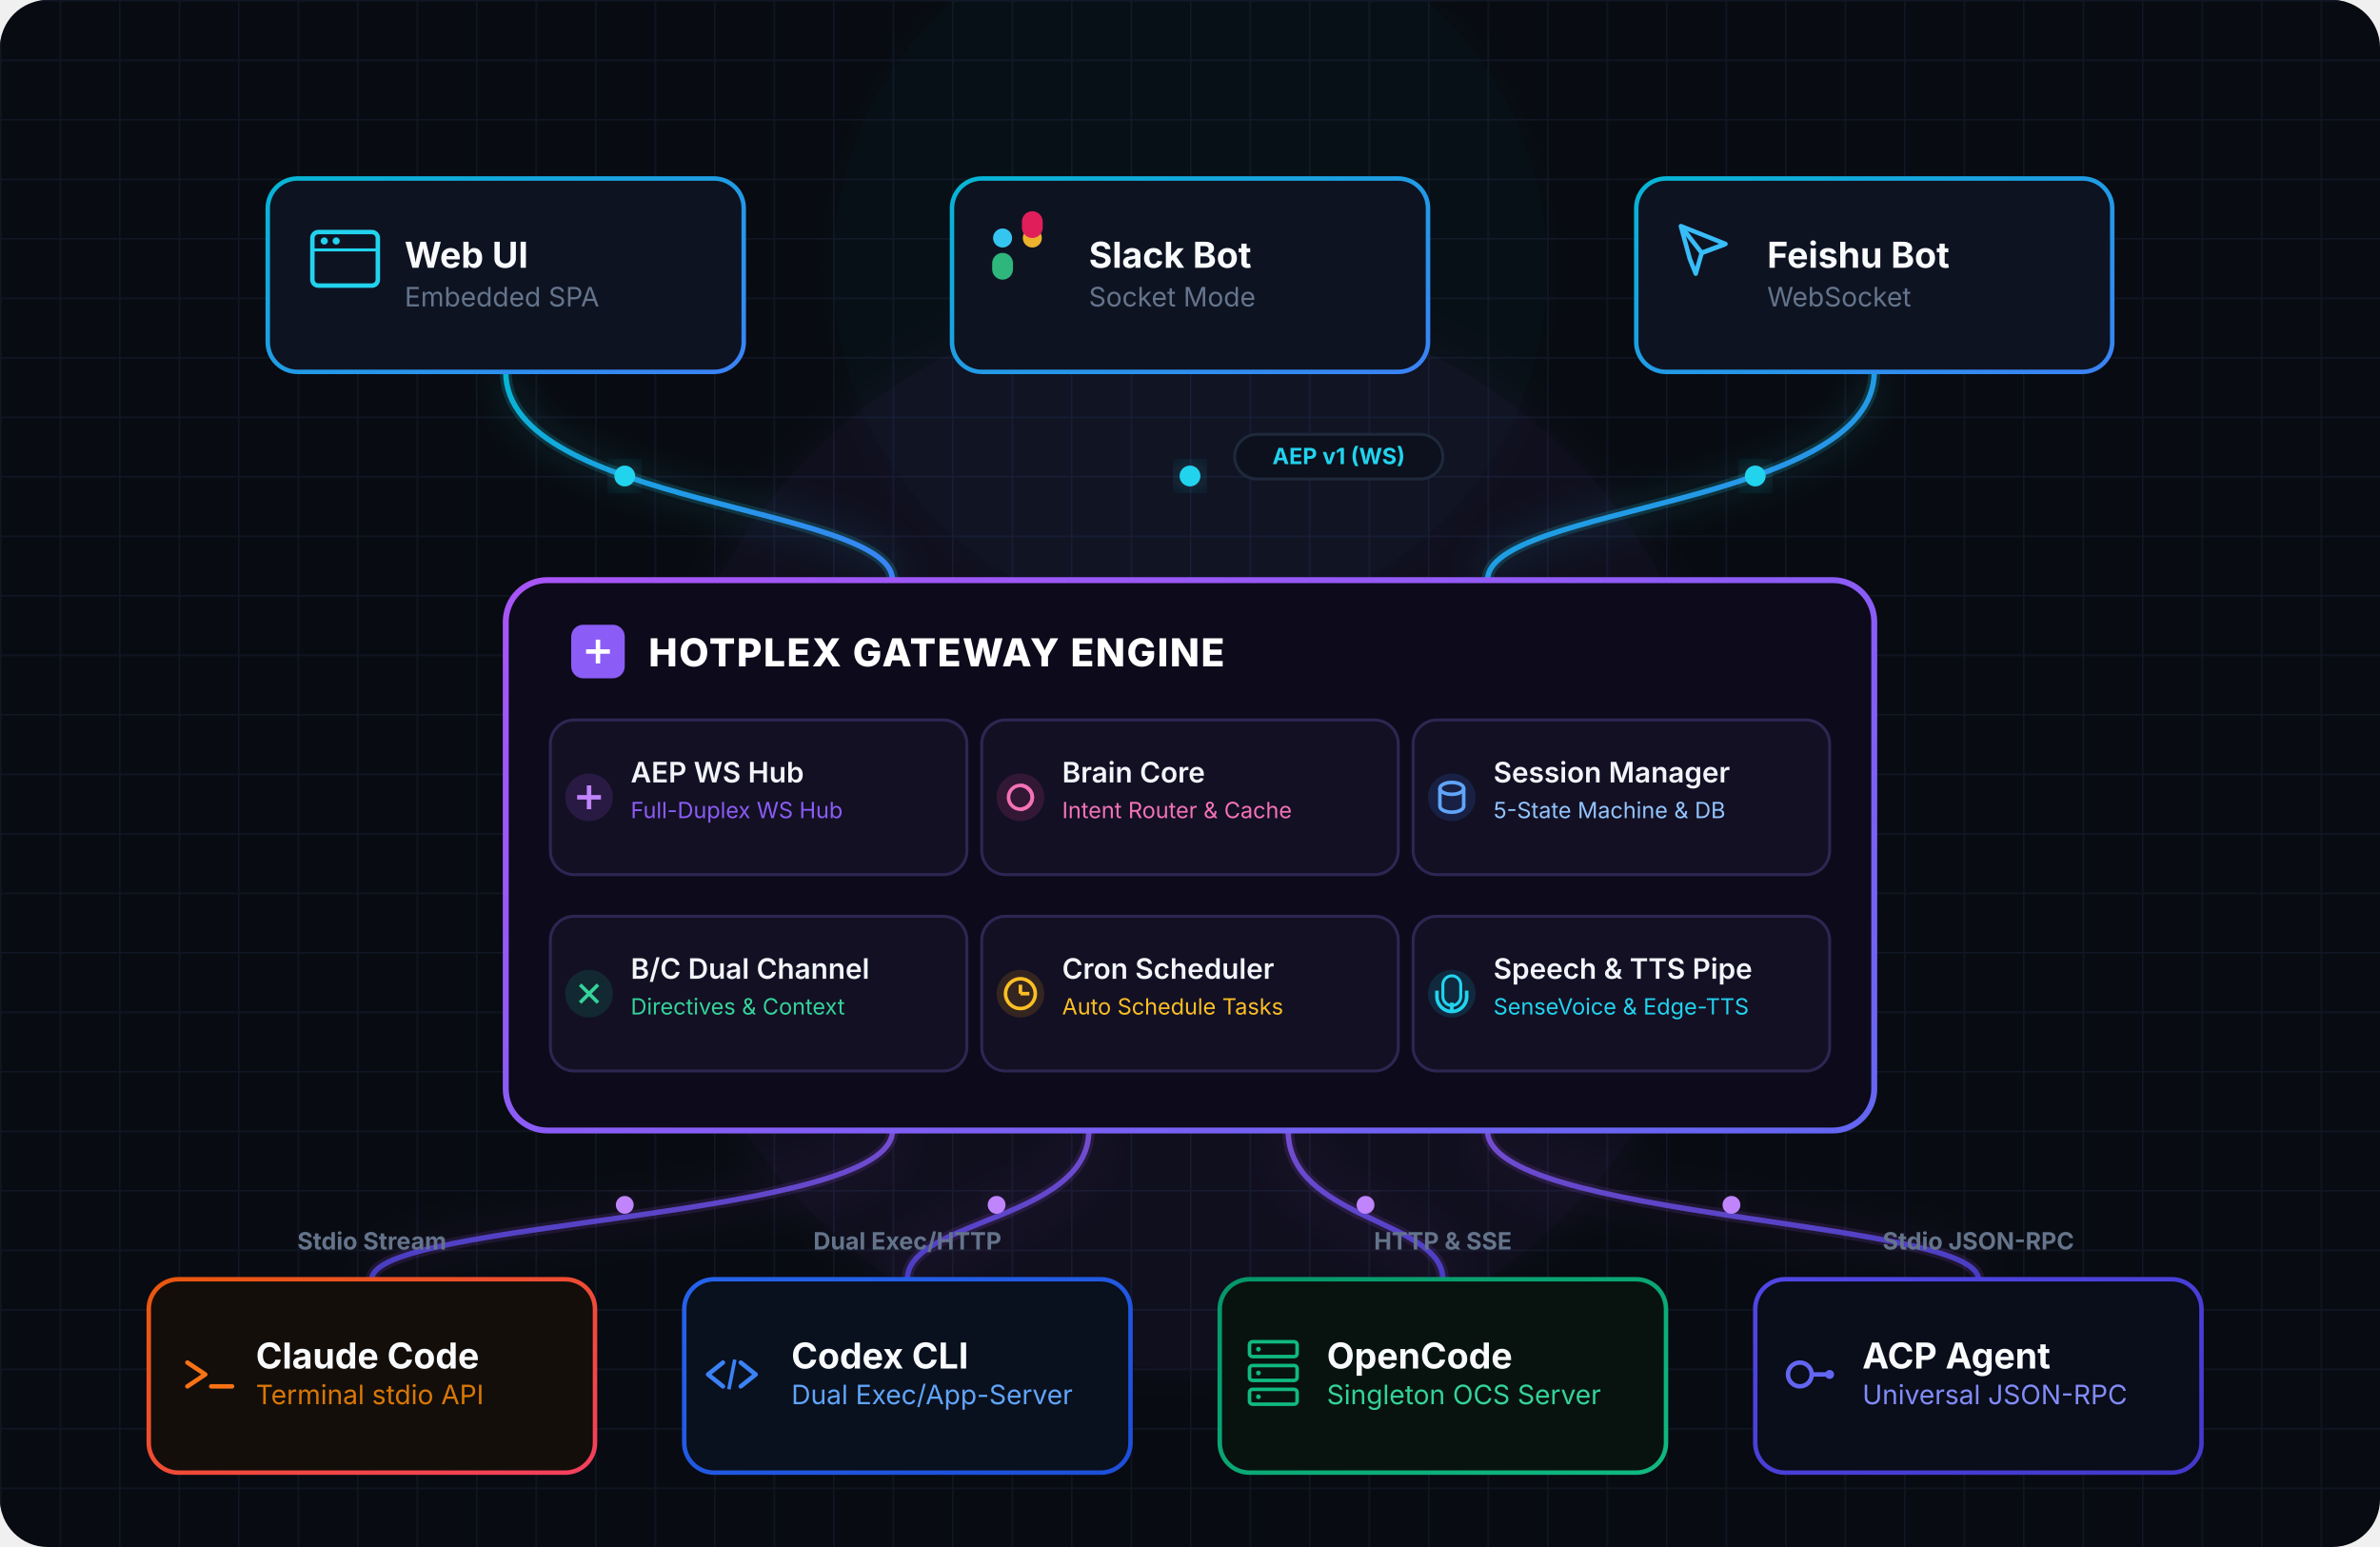
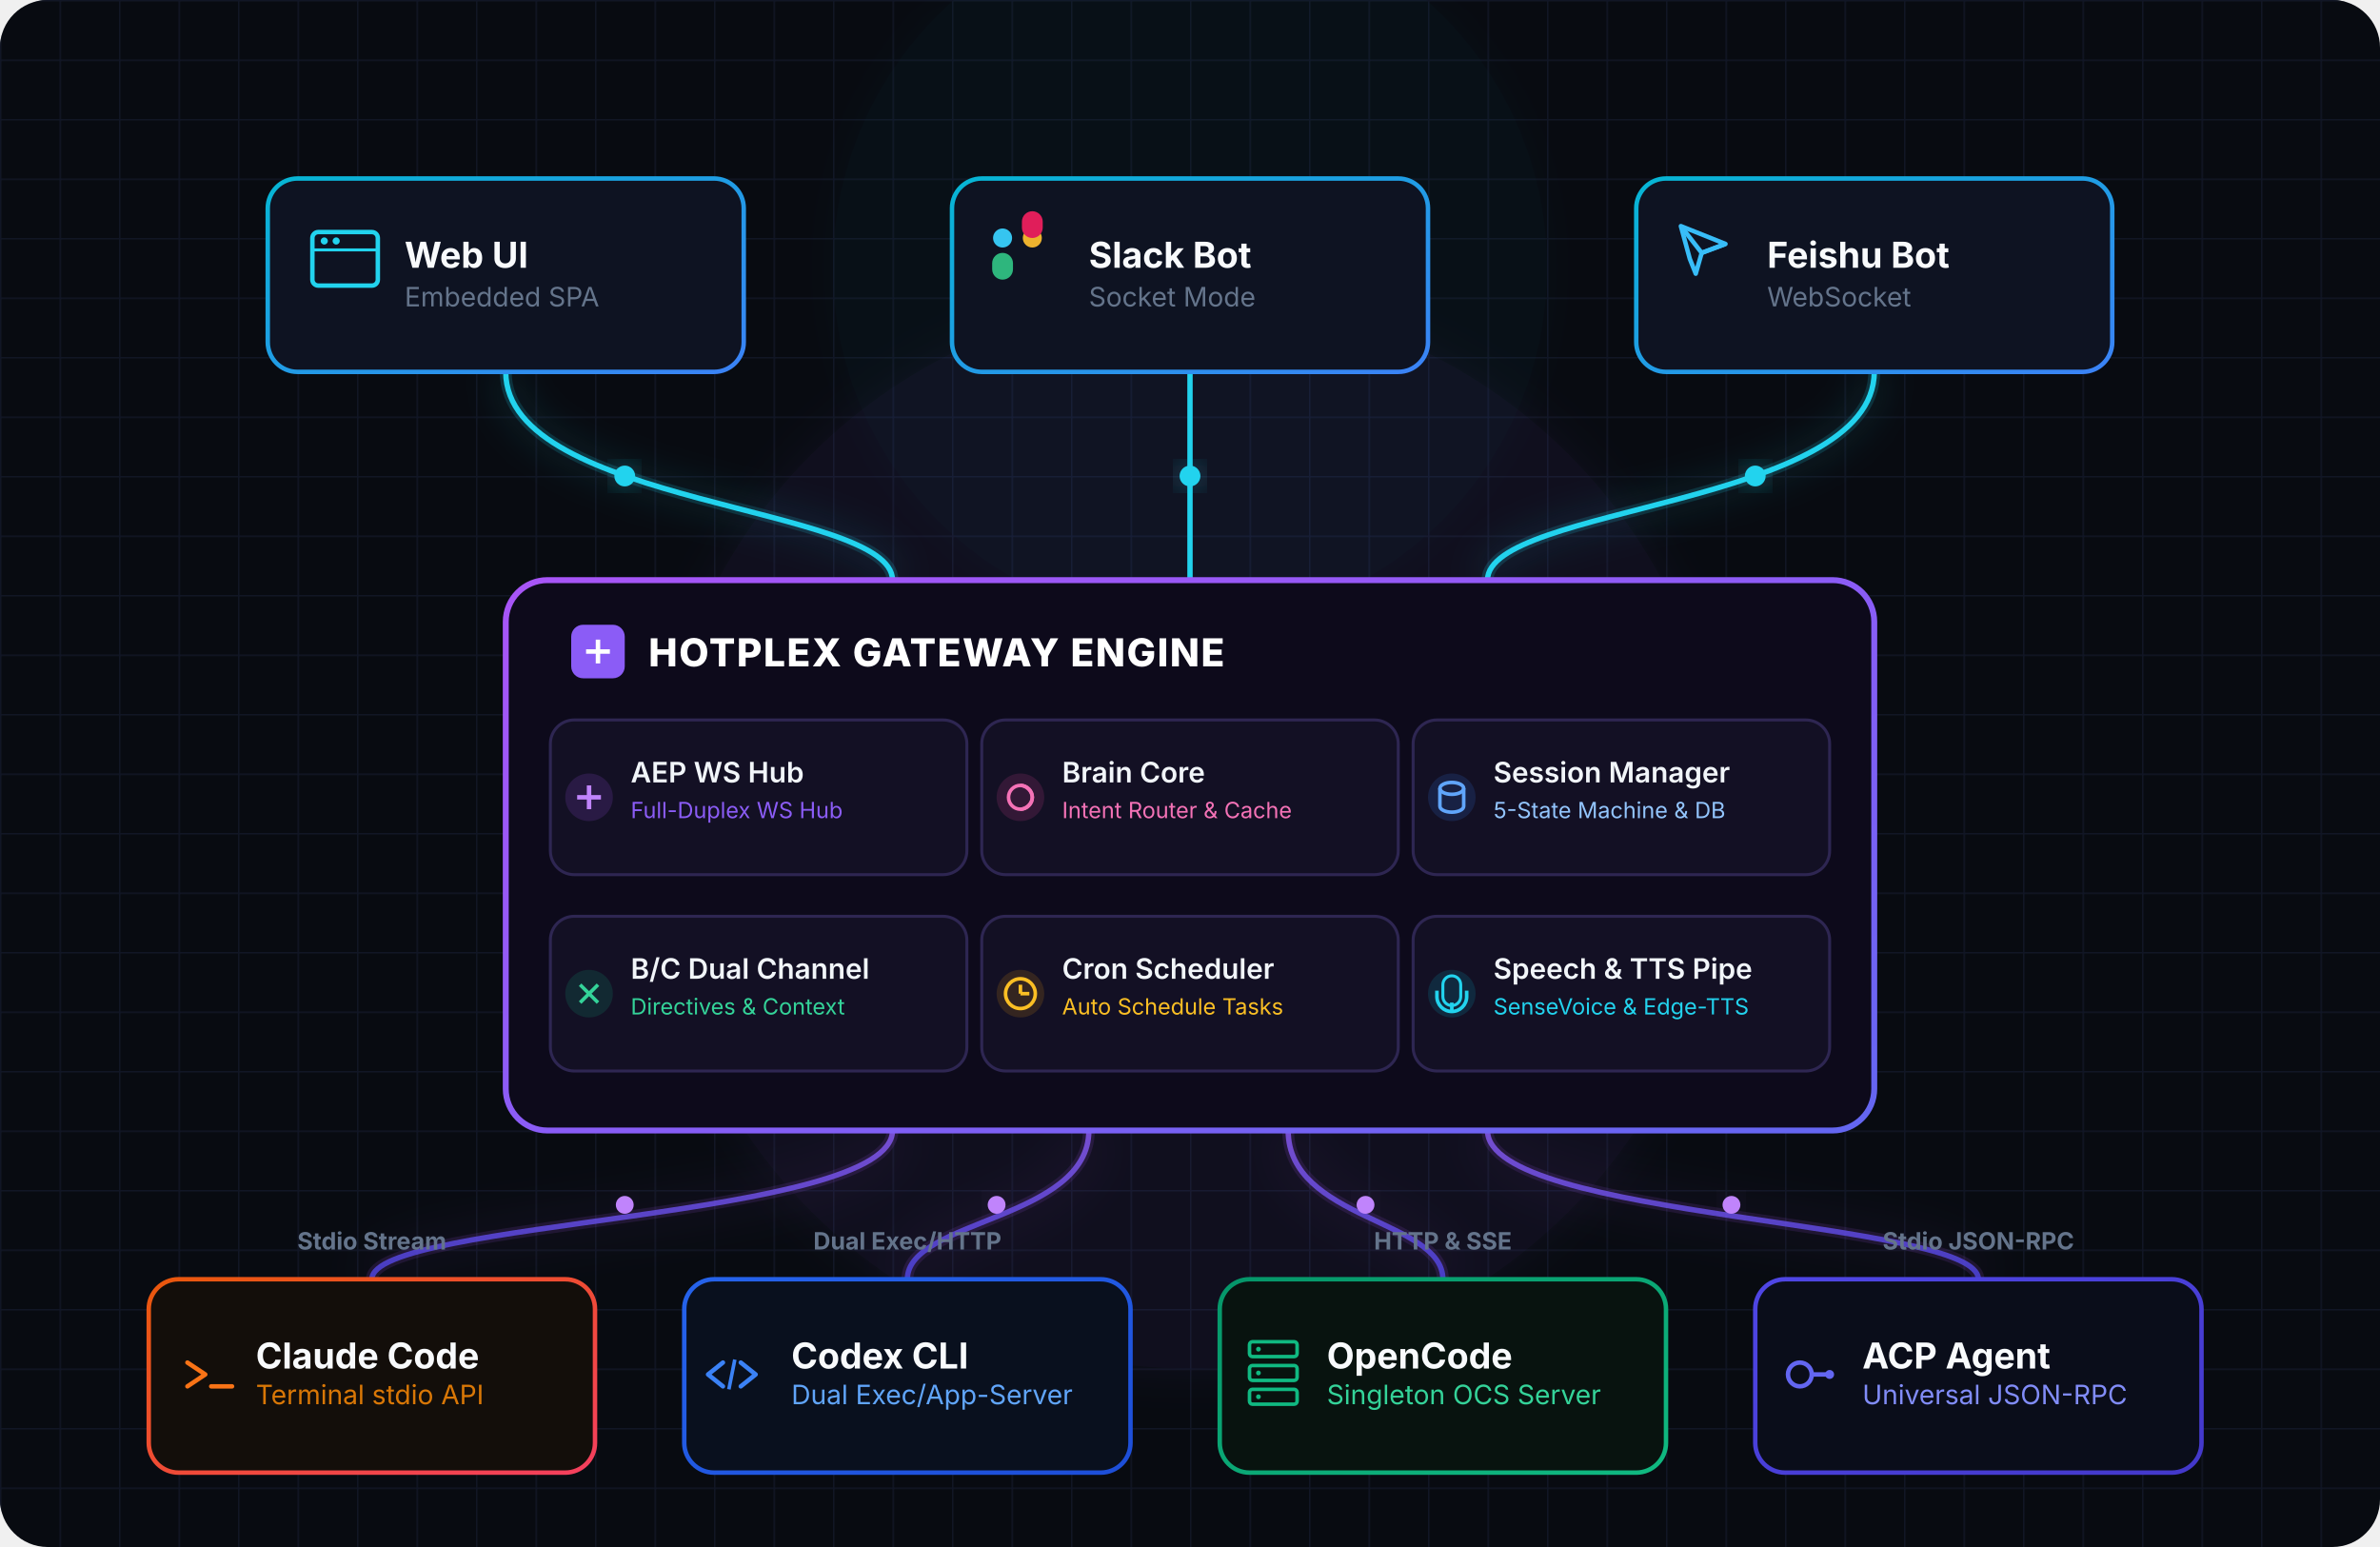
<svg xmlns="http://www.w3.org/2000/svg" width="800" height="520" viewBox="0 0 800 520" fill="none">
  <defs>
    <pattern id="grid" width="20" height="20" patternUnits="userSpaceOnUse">
      <path d="M 20 0 L 0 0 0 20" fill="none" stroke="#111625" stroke-width="1" />
    </pattern>
    <filter id="glow-cyan" x="-30%" y="-30%" width="160%" height="160%">
      <feGaussianBlur stdDeviation="6" result="blur" />
      <feComposite in="SourceGraphic" in2="blur" operator="over" />
    </filter>
    <filter id="glow-purple" x="-30%" y="-30%" width="160%" height="160%">
      <feGaussianBlur stdDeviation="8" result="blur" />
      <feComposite in="SourceGraphic" in2="blur" operator="over" />
    </filter>
    <linearGradient id="grad-client" x1="0%" y1="0%" x2="100%" y2="100%">
      <stop offset="0%" stop-color="#06b6d4" />
      <stop offset="100%" stop-color="#3b82f6" />
    </linearGradient>
    <linearGradient id="grad-gateway" x1="0%" y1="0%" x2="100%" y2="100%">
      <stop offset="0%" stop-color="#a855f7" />
      <stop offset="50%" stop-color="#8b5cf6" />
      <stop offset="100%" stop-color="#6366f1" />
    </linearGradient>
    <linearGradient id="grad-claude" x1="0%" y1="0%" x2="100%" y2="100%">
      <stop offset="0%" stop-color="#ea580c" />
      <stop offset="100%" stop-color="#f43f5e" />
    </linearGradient>
    <linearGradient id="grad-codex" x1="0%" y1="0%" x2="100%" y2="100%">
      <stop offset="0%" stop-color="#2563eb" />
      <stop offset="100%" stop-color="#1d4ed8" />
    </linearGradient>
    <linearGradient id="grad-opencode" x1="0%" y1="0%" x2="100%" y2="100%">
      <stop offset="0%" stop-color="#059669" />
      <stop offset="100%" stop-color="#10b981" />
    </linearGradient>
    <linearGradient id="grad-acp" x1="0%" y1="0%" x2="100%" y2="100%">
      <stop offset="0%" stop-color="#4f46e5" />
      <stop offset="100%" stop-color="#4338ca" />
    </linearGradient>
    <linearGradient id="grad-line-cyan" x1="0%" y1="0%" x2="0%" y2="100%">
      <stop offset="0%" stop-color="#06b6d4" stop-opacity="0.8" />
      <stop offset="100%" stop-color="#8b5cf6" stop-opacity="0.8" />
    </linearGradient>
    <linearGradient id="grad-line-purple" x1="0%" y1="0%" x2="0%" y2="100%">
      <stop offset="0%" stop-color="#8b5cf6" stop-opacity="0.8" />
      <stop offset="100%" stop-color="#4f46e5" stop-opacity="0.8" />
    </linearGradient>
  </defs>
  <rect width="800" height="520" fill="#080b11" rx="16" />
  <rect width="800" height="520" fill="url(#grid)" rx="16" />
  <circle cx="400" cy="280" r="180" fill="#8b5cf6" opacity="0.06" filter="url(#glow-purple)" />
  <circle cx="400" cy="90" r="120" fill="#06b6d4" opacity="0.03" filter="url(#glow-cyan)" />
  <path d="M 170 125 C 170 170, 300 170, 300 195" fill="none" stroke="#22d3ee" stroke-width="4" opacity="0.2" filter="url(#glow-cyan)" />
  <path d="M 400 125 L 400 195" fill="none" stroke="#22d3ee" stroke-width="4" opacity="0.2" filter="url(#glow-cyan)" />
  <path d="M 630 125 C 630 170, 500 170, 500 195" fill="none" stroke="#22d3ee" stroke-width="4" opacity="0.2" filter="url(#glow-cyan)" />
-   <path d="M 170 125 C 170 170, 300 170, 300 195" fill="none" stroke="url(#grad-client)" stroke-width="1.8" />
-   <path d="M 400 125 L 400 195" fill="none" stroke="url(#grad-client)" stroke-width="1.8" />
-   <path d="M 630 125 C 630 170, 500 170, 500 195" fill="none" stroke="url(#grad-client)" stroke-width="1.8" />
+   <path d="M 170 125 C 170 170, 300 170, 300 195" fill="none" stroke="#22d3ee" stroke-width="1.8" />
+   <path d="M 400 125 L 400 195" fill="none" stroke="#22d3ee" stroke-width="1.8" />
+   <path d="M 630 125 C 630 170, 500 170, 500 195" fill="none" stroke="#22d3ee" stroke-width="1.8" />
  <path d="M 300 380 C 300 410, 125 410, 125 430" fill="none" stroke="#a855f7" stroke-width="4" opacity="0.15" filter="url(#glow-purple)" />
  <path d="M 366 380 C 366 410, 305 410, 305 430" fill="none" stroke="#a855f7" stroke-width="4" opacity="0.15" filter="url(#glow-purple)" />
  <path d="M 433 380 C 433 410, 485 410, 485 430" fill="none" stroke="#a855f7" stroke-width="4" opacity="0.15" filter="url(#glow-purple)" />
  <path d="M 500 380 C 500 410, 665 410, 665 430" fill="none" stroke="#a855f7" stroke-width="4" opacity="0.15" filter="url(#glow-purple)" />
  <path d="M 300 380 C 300 410, 125 410, 125 430" fill="none" stroke="url(#grad-line-purple)" stroke-width="1.8" />
  <path d="M 366 380 C 366 410, 305 410, 305 430" fill="none" stroke="url(#grad-line-purple)" stroke-width="1.8" />
  <path d="M 433 380 C 433 410, 485 410, 485 430" fill="none" stroke="url(#grad-line-purple)" stroke-width="1.8" />
  <path d="M 500 380 C 500 410, 665 410, 665 430" fill="none" stroke="url(#grad-line-purple)" stroke-width="1.8" />
  <circle cx="210" cy="160" r="3.5" fill="#22d3ee" filter="url(#glow-cyan)" />
  <circle cx="400" cy="160" r="3.5" fill="#22d3ee" filter="url(#glow-cyan)" />
  <circle cx="590" cy="160" r="3.5" fill="#22d3ee" filter="url(#glow-cyan)" />
  <circle cx="210" cy="405" r="3" fill="#c084fc" filter="url(#glow-purple)" />
  <circle cx="335" cy="405" r="3" fill="#c084fc" filter="url(#glow-purple)" />
  <circle cx="459" cy="405" r="3" fill="#c084fc" filter="url(#glow-purple)" />
  <circle cx="582" cy="405" r="3" fill="#c084fc" filter="url(#glow-purple)" />
-   <rect x="415" y="146" width="70" height="15" rx="7.5" fill="#0c111d" stroke="#1e293b" stroke-width="1" />
-   <text x="450" y="156" fill="#22d3ee" font-size="7.5" font-family="system-ui, -apple-system, sans-serif" font-weight="700" text-anchor="middle">AEP v1 (WS)</text>
  <g id="client-web">
    <rect x="90" y="60" width="160" height="65" rx="10" fill="#0e1322" stroke="url(#grad-client)" stroke-width="1.5" />
    <rect x="105" y="78" width="22" height="18" rx="2" fill="none" stroke="#22d3ee" stroke-width="1.5" />
    <line x1="105" y1="84" x2="127" y2="84" stroke="#22d3ee" stroke-width="1" />
    <circle cx="109" cy="81" r="1.2" fill="#22d3ee" />
    <circle cx="113" cy="81" r="1.2" fill="#22d3ee" />
    <text x="136" y="90" fill="#f8fafc" font-size="12" font-family="system-ui, -apple-system, sans-serif" font-weight="700">Web UI</text>
    <text x="136" y="103" fill="#64748b" font-size="9" font-family="system-ui, -apple-system, sans-serif">Embedded SPA</text>
  </g>
  <g id="client-slack">
    <rect x="320" y="60" width="160" height="65" rx="10" fill="#0e1322" stroke="url(#grad-client)" stroke-width="1.5" />
    <circle cx="337" cy="80" r="3.2" fill="#36c5f0" />
    <rect x="333.5" y="85" width="7" height="9" rx="3.5" fill="#2eb67d" />
    <circle cx="347" cy="80" r="3.2" fill="#ecb22e" />
    <rect x="343.5" y="71" width="7" height="9" rx="3.5" fill="#e01e5a" />
    <text x="366" y="90" fill="#f8fafc" font-size="12" font-family="system-ui, -apple-system, sans-serif" font-weight="700">Slack Bot</text>
    <text x="366" y="103" fill="#64748b" font-size="9" font-family="system-ui, -apple-system, sans-serif">Socket Mode</text>
  </g>
  <g id="client-feishu">
    <rect x="550" y="60" width="160" height="65" rx="10" fill="#0e1322" stroke="url(#grad-client)" stroke-width="1.5" />
    <path d="M565,76 L580,82 L572,85 L570,92 L568,87 Z" fill="none" stroke="#38bdf8" stroke-width="1.5" stroke-linejoin="round" stroke-linecap="round" />
    <path d="M565,76 L572,85 L580,82" fill="none" stroke="#38bdf8" stroke-width="1.5" stroke-linejoin="round" />
    <text x="594" y="90" fill="#f8fafc" font-size="12" font-family="system-ui, -apple-system, sans-serif" font-weight="700">Feishu Bot</text>
    <text x="594" y="103" fill="#64748b" font-size="9" font-family="system-ui, -apple-system, sans-serif">WebSocket</text>
  </g>
  <g id="gateway-core">
    <rect x="170" y="195" width="460" height="185" rx="14" fill="#0d0a1b" stroke="url(#grad-gateway)" stroke-width="2" />
    <g transform="translate(192, 210)">
      <rect width="18" height="18" rx="4" fill="#8b5cf6" />
      <path d="M 5 9 L 13 9 M 9 5 L 9 13" stroke="#ffffff" stroke-width="1.5" />
      <text x="26" y="14" fill="#ffffff" font-size="13" font-family="system-ui, -apple-system, sans-serif" font-weight="800" letter-spacing="0.5">HOTPLEX GATEWAY ENGINE</text>
    </g>
    <rect x="185" y="242" width="140" height="52" rx="8" fill="#131024" stroke="#2e2652" stroke-width="1" />
    <circle cx="198" cy="268" r="8" fill="#a855f7" fill-opacity="0.15" />
    <path d="M194,268 L202,268 M198,264 L198,272" stroke="#c084fc" stroke-width="1.5" />
    <text x="212" y="263" fill="#f1f5f9" font-size="9.5" font-family="system-ui, -apple-system, sans-serif" font-weight="600">AEP WS Hub</text>
    <text x="212" y="275" fill="#8b5cf6" font-size="7.5" font-family="system-ui, -apple-system, sans-serif">Full-Duplex WS Hub</text>
    <rect x="330" y="242" width="140" height="52" rx="8" fill="#131024" stroke="#2e2652" stroke-width="1" />
    <circle cx="343" cy="268" r="8" fill="#ec4899" fill-opacity="0.15" />
    <circle cx="343" cy="268" r="4" stroke="#f472b6" stroke-width="1.2" fill="none" />
    <path d="M 343 264 C 345 264, 347 266, 347 268 C 347 270, 345 272, 343 272" stroke="#f472b6" stroke-width="1.2" fill="none" />
    <text x="357" y="263" fill="#f1f5f9" font-size="9.5" font-family="system-ui, -apple-system, sans-serif" font-weight="600">Brain Core</text>
    <text x="357" y="275" fill="#f472b6" font-size="7.5" font-family="system-ui, -apple-system, sans-serif">Intent Router &amp; Cache</text>
    <rect x="475" y="242" width="140" height="52" rx="8" fill="#131024" stroke="#2e2652" stroke-width="1" />
    <circle cx="488" cy="268" r="8" fill="#3b82f6" fill-opacity="0.15" />
    <ellipse cx="488" cy="265" rx="4" ry="2" fill="none" stroke="#60a5fa" stroke-width="1.2" />
    <path d="M484,265 L484,271 A4,2 0 0,0 492,271 L492,265" stroke="#60a5fa" stroke-width="1.2" fill="none" />
    <text x="502" y="263" fill="#f1f5f9" font-size="9.5" font-family="system-ui, -apple-system, sans-serif" font-weight="600">Session Manager</text>
    <text x="502" y="275" fill="#93c5fd" font-size="7.5" font-family="system-ui, -apple-system, sans-serif">5-State Machine &amp; DB</text>
    <rect x="185" y="308" width="140" height="52" rx="8" fill="#131024" stroke="#2e2652" stroke-width="1" />
    <circle cx="198" cy="334" r="8" fill="#10b981" fill-opacity="0.15" />
    <path d="M195,331 L201,337 M201,331 L195,337" stroke="#34d399" stroke-width="1.2" />
    <text x="212" y="329" fill="#f1f5f9" font-size="9.5" font-family="system-ui, -apple-system, sans-serif" font-weight="600">B/C Dual Channel</text>
    <text x="212" y="341" fill="#34d399" font-size="7.5" font-family="system-ui, -apple-system, sans-serif">Directives &amp; Context</text>
    <rect x="330" y="308" width="140" height="52" rx="8" fill="#131024" stroke="#2e2652" stroke-width="1" />
    <circle cx="343" cy="334" r="8" fill="#f59e0b" fill-opacity="0.15" />
    <circle cx="343" cy="334" r="5" stroke="#fbbf24" stroke-width="1.2" fill="none" />
    <line x1="343" y1="331" x2="343" y2="334" stroke="#fbbf24" stroke-width="1.2" />
    <line x1="343" y1="334" x2="346" y2="334" stroke="#fbbf24" stroke-width="1.2" />
    <text x="357" y="329" fill="#f1f5f9" font-size="9.5" font-family="system-ui, -apple-system, sans-serif" font-weight="600">Cron Scheduler</text>
    <text x="357" y="341" fill="#fbbf24" font-size="7.5" font-family="system-ui, -apple-system, sans-serif">Auto Schedule Tasks</text>
    <rect x="475" y="308" width="140" height="52" rx="8" fill="#131024" stroke="#2e2652" stroke-width="1" />
    <circle cx="488" cy="334" r="8" fill="#06b6d4" fill-opacity="0.15" />
    <path d="M485,331 A2,2 0 0,1 491,331 L491,335 A2,2 0 0,1 485,335 Z" stroke="#22d3ee" stroke-width="1" fill="none" />
    <path d="M483,333 L483,335 A5,5 0 0,0 493,335 L493,333" stroke="#22d3ee" stroke-width="1.2" fill="none" />
    <line x1="488" y1="337" x2="488" y2="340" stroke="#22d3ee" stroke-width="1.2" />
    <text x="502" y="329" fill="#f1f5f9" font-size="9.5" font-family="system-ui, -apple-system, sans-serif" font-weight="600">Speech &amp; TTS Pipe</text>
    <text x="502" y="341" fill="#22d3ee" font-size="7.5" font-family="system-ui, -apple-system, sans-serif">SenseVoice &amp; Edge-TTS</text>
  </g>
  <g id="worker-claude">
    <rect x="50" y="430" width="150" height="65" rx="10" fill="#130e0a" stroke="url(#grad-claude)" stroke-width="1.5" />
    <path d="M63,458 L69,462 L63,466" stroke="#f97316" stroke-width="1.5" fill="none" stroke-linecap="round" stroke-linejoin="round" />
    <line x1="71" y1="466" x2="78" y2="466" stroke="#f97316" stroke-width="1.5" stroke-linecap="round" />
    <text x="86" y="460" fill="#f8fafc" font-size="12" font-family="system-ui, -apple-system, sans-serif" font-weight="700">Claude Code</text>
    <text x="86" y="472" fill="#d97706" font-size="9" font-family="system-ui, -apple-system, sans-serif">Terminal stdio API</text>
    <text x="125" y="420" fill="#64748b" font-size="8" font-family="system-ui, -apple-system, sans-serif" font-weight="700" text-anchor="middle">Stdio Stream</text>
  </g>
  <g id="worker-codex">
    <rect x="230" y="430" width="150" height="65" rx="10" fill="#09101e" stroke="url(#grad-codex)" stroke-width="1.5" />
    <path d="M243,458 L238,462 L243,466" stroke="#3b82f6" stroke-width="1.5" fill="none" stroke-linecap="round" stroke-linejoin="round" />
    <path d="M249,458 L254,462 L249,466" stroke="#3b82f6" stroke-width="1.5" fill="none" stroke-linecap="round" stroke-linejoin="round" />
    <line x1="245" y1="467" x2="247" y2="457" stroke="#3b82f6" stroke-width="1.2" />
    <text x="266" y="460" fill="#f8fafc" font-size="12" font-family="system-ui, -apple-system, sans-serif" font-weight="700">Codex CLI</text>
    <text x="266" y="472" fill="#60a5fa" font-size="9" font-family="system-ui, -apple-system, sans-serif">Dual Exec/App-Server</text>
    <text x="305" y="420" fill="#64748b" font-size="8" font-family="system-ui, -apple-system, sans-serif" font-weight="700" text-anchor="middle">Dual Exec/HTTP</text>
  </g>
  <g id="worker-opencode">
    <rect x="410" y="430" width="150" height="65" rx="10" fill="#08130f" stroke="url(#grad-opencode)" stroke-width="1.5" />
    <rect x="420" y="451" width="16" height="5" rx="1" fill="none" stroke="#10b981" stroke-width="1.2" />
    <circle cx="423" cy="453.5" r="0.8" fill="#10b981" />
    <rect x="420" y="459" width="16" height="5" rx="1" fill="none" stroke="#10b981" stroke-width="1.2" />
    <circle cx="423" cy="461.5" r="0.8" fill="#10b981" />
    <rect x="420" y="467" width="16" height="5" rx="1" fill="none" stroke="#10b981" stroke-width="1.2" />
    <circle cx="423" cy="469.5" r="0.8" fill="#10b981" />
    <text x="446" y="460" fill="#f8fafc" font-size="12" font-family="system-ui, -apple-system, sans-serif" font-weight="700">OpenCode</text>
    <text x="446" y="472" fill="#34d399" font-size="9" font-family="system-ui, -apple-system, sans-serif">Singleton OCS Server</text>
    <text x="485" y="420" fill="#64748b" font-size="8" font-family="system-ui, -apple-system, sans-serif" font-weight="700" text-anchor="middle">HTTP &amp; SSE</text>
  </g>
  <g id="worker-acp">
    <rect x="590" y="430" width="150" height="65" rx="10" fill="#0a0d1a" stroke="url(#grad-acp)" stroke-width="1.5" />
    <circle cx="605" cy="462" r="4" fill="none" stroke="#6366f1" stroke-width="1.5" />
    <line x1="609" y1="462" x2="614" y2="462" stroke="#6366f1" stroke-width="1.5" />
    <circle cx="615" cy="462" r="1.5" fill="#6366f1" />
    <text x="626" y="460" fill="#f8fafc" font-size="12" font-family="system-ui, -apple-system, sans-serif" font-weight="700">ACP Agent</text>
    <text x="626" y="472" fill="#818cf8" font-size="9" font-family="system-ui, -apple-system, sans-serif">Universal JSON-RPC</text>
    <text x="665" y="420" fill="#64748b" font-size="8" font-family="system-ui, -apple-system, sans-serif" font-weight="700" text-anchor="middle">Stdio JSON-RPC</text>
  </g>
</svg>
